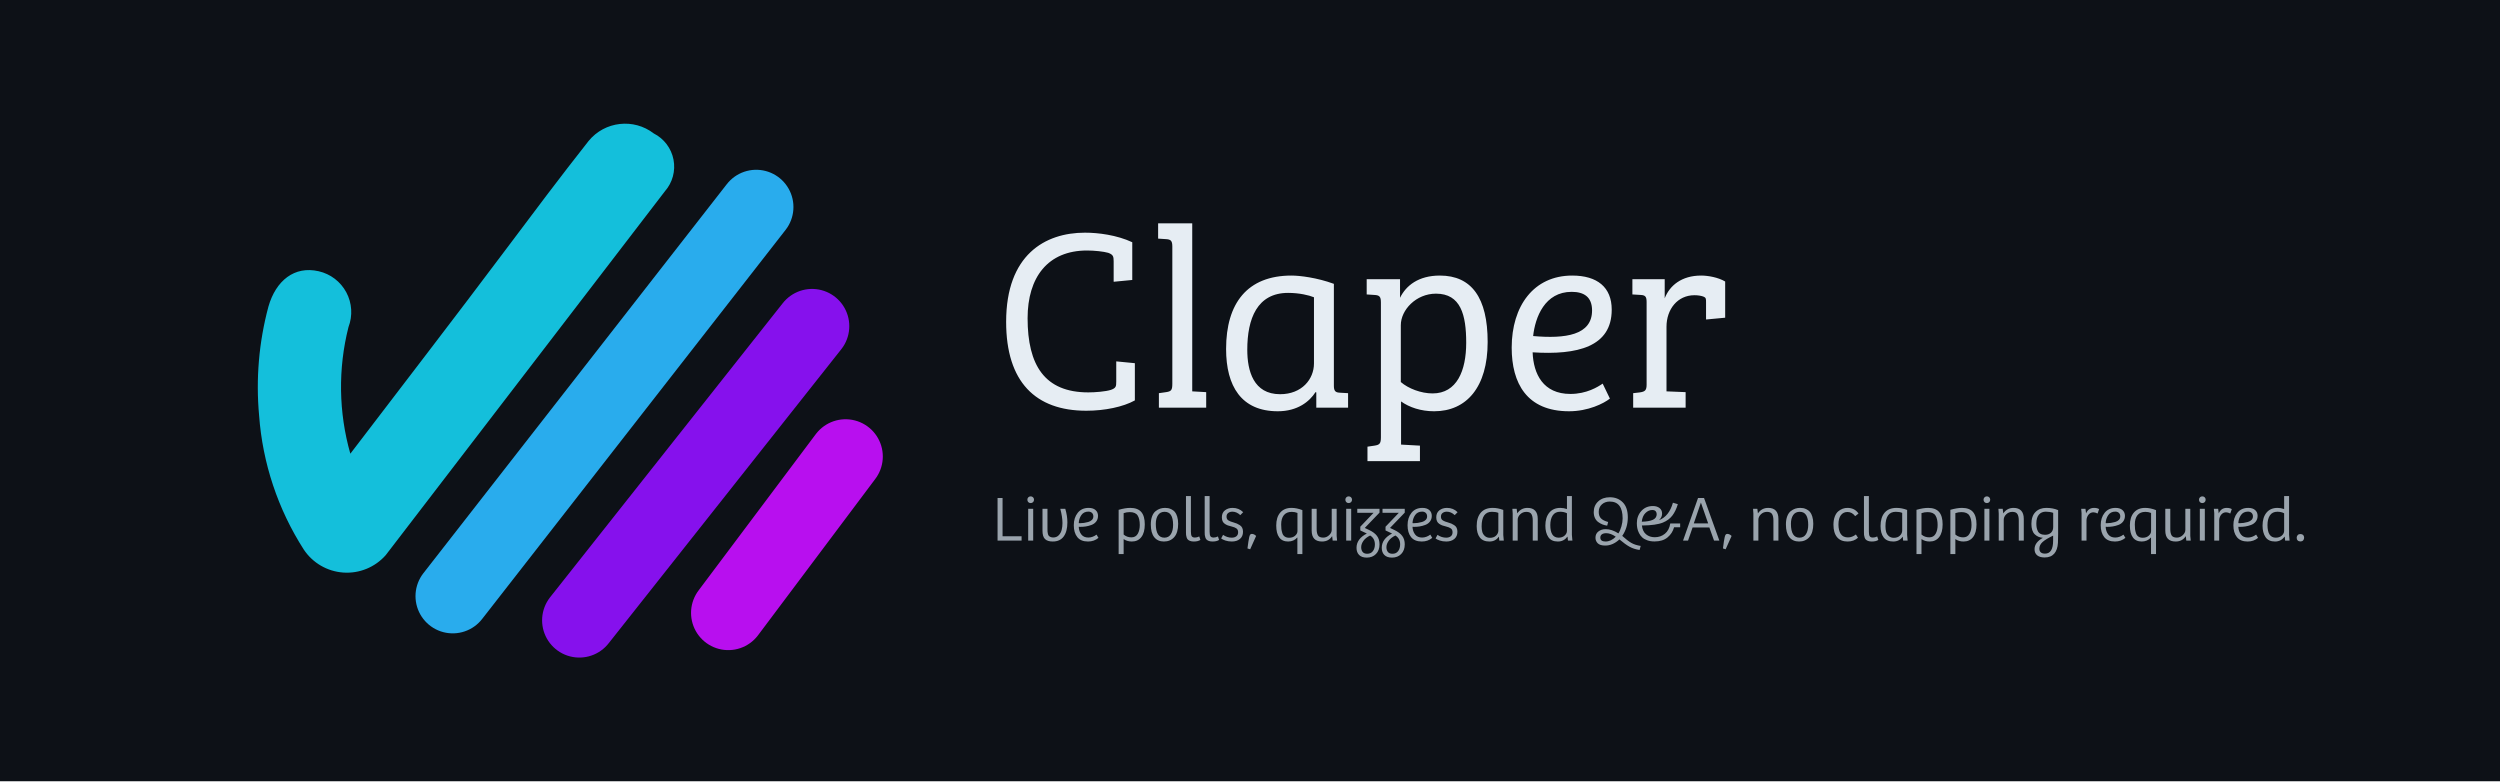
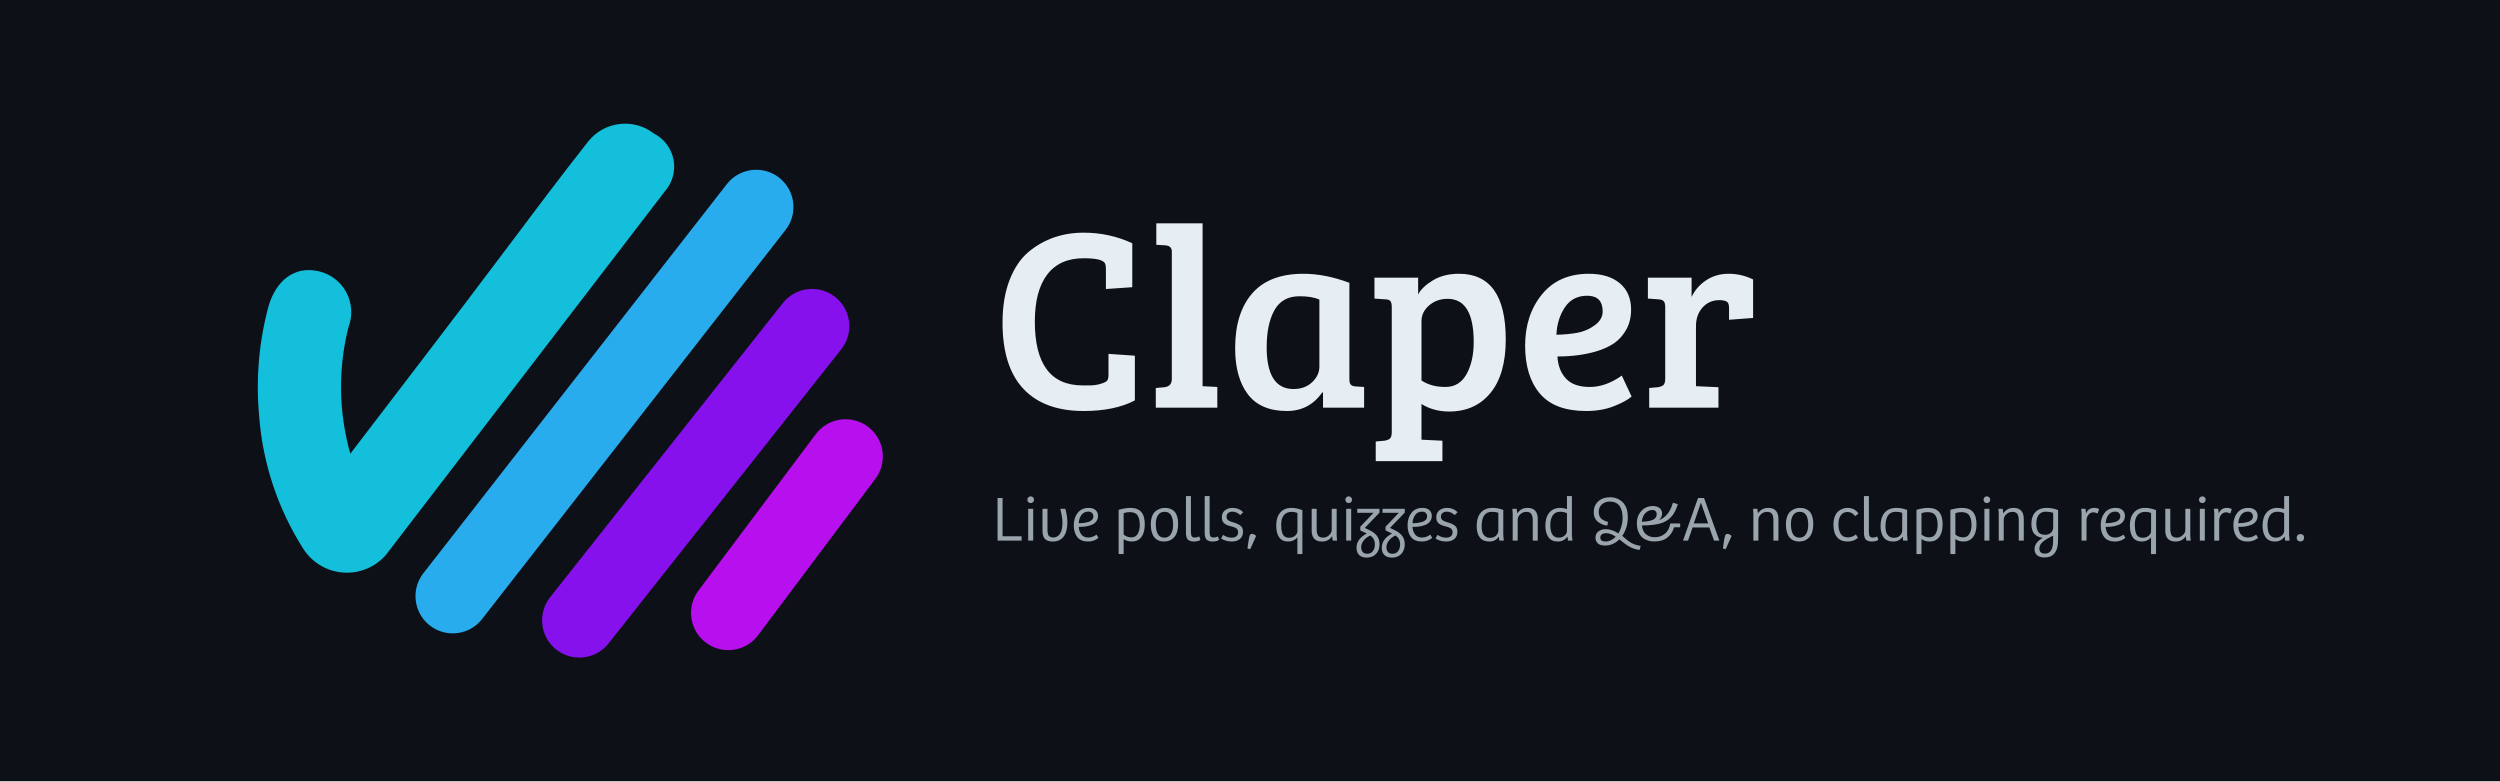
<svg xmlns="http://www.w3.org/2000/svg" viewBox="0 0 1600 500" width="1600" height="500" role="img" aria-label="claper">
  <rect width="1600" height="500" fill="#0d1117" />
  <g transform="translate(165.83,77.08) scale(11.91544)">
    <defs>
      <style>.cls-1{fill:#14bfdb;}.cls-2,.cls-3,.cls-4{fill:none;stroke-linecap:round;stroke-miterlimit:10;stroke-width:4px;}.cls-2{stroke:#29aced;}.cls-3{stroke:#8611ed;}.cls-4{stroke:#b80fef;}</style>
    </defs>
    <g id="Logo">
      <path class="cls-1" d="M6.8,23.35a2.78,2.78,0,0,1-4.4-.3A15.42,15.42,0,0,1,0,15.85,16.69,16.69,0,0,1,.5,10c.4-1.4,1.4-2.2,2.7-1.9a2.25,2.25,0,0,1,1.6,3,13.1,13.1,0,0,0,.1,6.8c2.9-3.8,5.6-7.3,8.3-10.9,1.5-2,3-4,4.5-5.9a2.53,2.53,0,0,1,3.5-.4,2,2,0,0,1,.6,3.1Z" />
      <line class="cls-2" x1="10.4" y1="25.55" x2="26.7" y2="4.65" />
      <line class="cls-3" x1="17.2" y1="26.85" x2="29.7" y2="11.05" />
      <line class="cls-4" x1="25.2" y1="26.45" x2="31.5" y2="18.05" />
    </g>
  </g>
  <g transform="translate(635.00,260.89)">
-     <path d="M60.21 1.98C72.12 1.98 83.86-0.50 91.31-4.63L91.31-28.45L79.40-29.61L79.40-16.71C79.40-13.56 79.23-12.57 76.09-11.41C72.62-10.26 65.67-9.76 61.53-9.76C33.58-9.76 22.66-27.13 22.66-57.23C22.66-83.37 35.56-100.57 60.71-100.57C65.50-100.57 71.46-99.91 74.27-99.08C77.41-97.92 77.74-96.77 77.74-93.62L77.74-80.56L89.65-81.71L89.65-105.86C79.73-110.50 67.82-111.98 59.38-111.98C33.74-111.98 8.93-97.76 8.93-54.92C8.93-16.38 27.79 1.98 60.21 1.98M115.29-15.22C115.29-11.08 114.47-10.42 111.32-9.92L106.69-9.26L106.69 0L136.96 0L136.96-9.92L128.03-10.42L128.03-117.94L106.20-117.94L106.20-108.18L111.16-107.85C114.30-107.68 115.29-106.86 115.29-103.05M218.68-79.23C207.92-83.20 196.84-84.53 191.55-84.53C163.26-84.53 149.70-66.83 149.70-37.55C149.70-13.73 159.46 2.32 182.78 2.32C195.52 2.32 203.13-3.97 206.93-9.92L207.43-9.76L207.43 0L227.77 0L227.77-9.26L222.15-9.59C219.50-9.76 218.68-10.92 218.68-14.06M205.94-28.29C205.94-18.20 198.17-8.60 184.27-8.60C167.23-8.60 163.26-23.49 163.26-37.05C163.26-56.90 169.55-73.44 189.40-73.44C196.51-73.44 202.80-71.95 205.94-70.63M248.78 19.02C248.78 23.16 247.79 23.82 244.65 24.32L240.18 24.98L240.18 34.24L273.76 34.24L273.76 24.32L261.68 23.65L261.68-3.97C266.98-0.17 274.42 2.32 282.86 2.32C303.53 2.32 317.10-13.07 317.10-42.02C317.10-70.30 306.84-84.53 286.50-84.53C272.77-84.53 264.83-78.08 261.02-70.30L261.02-82.21L239.68-82.21L239.68-72.45L244.65-72.12C247.79-71.95 248.78-71.13 248.78-67.32M303.37-41.52C303.37-23.65 297.41-9.10 281.86-9.10C274.42-9.10 266.32-12.24 261.52-16.38L261.52-52.77C261.52-62.53 271.28-72.95 284.02-72.95C299.89-72.95 303.37-59.38 303.37-41.52M396.50-62.69C396.50-77.08 387.23-84.53 371.19-84.53C346.54-84.53 332.48-65.01 332.48-38.38C332.48-15.71 342.08 2.32 369.20 2.32C381.44 2.32 391.37-2.65 395.34-5.79L390.71-15.38C387.56-13.23 380.45-8.77 370.03-8.77C352.66-8.77 346.38-21.50 345.88-35.40C374.50-33.58 396.50-38.87 396.50-62.69M383.92-62.20C383.92-46.32 366.72-44 346.21-45.82C347.53-57.89 353.65-74.11 370.86-74.11C378.80-74.11 383.92-70.80 383.92-62.20M449.43-71.95C451.74-71.95 453.56-71.62 455.05-71.13C456.87-70.47 456.87-69.64 456.87-67.49L456.87-56.41L469.11-57.56L469.11-80.72C464.65-83.37 458.20-84.53 453.73-84.53C441.16-84.53 433.55-78.08 430.41-69.97L430.41-82.21L409.73-82.21L409.73-72.45L415.19-72.12C418-71.95 418.83-70.96 418.83-67.65L418.83-14.72C418.83-10.92 417.67-10.26 414.53-9.76L410.23-9.26L410.23 0L443.80 0L443.80-9.92L431.56-10.42L431.56-51.77C431.56-63.02 438.68-71.95 449.43-71.95" fill="#e6edf3" />
+     <path d="M72.12-92.47Q70.30-95.61 58.56-95.61Q43.17-95.61 35.23-85.19Q27.29-74.77 27.29-55.08Q27.29-14.23 57.89-14.23Q58.39-14.23 62.28-14.23Q66.17-14.23 69.64-15.30Q73.11-16.38 73.77-17.53Q74.44-18.69 74.44-21.17L74.44-34.41L91.31-33.25L91.31-4.63Q78.41 2.15 58.56 2.15Q33.25 2.15 19.93-12.08Q6.62-26.30 6.62-54.42Q6.62-69.97 11.08-81.55Q15.55-93.13 23.16-99.58Q38.05-111.98 58.56-111.98Q75.10-111.98 89.65-105.20L89.65-77.08L72.78-75.92L72.78-88.83Q72.78-91.31 72.12-92.47M105.04-117.94L134.65-117.94L134.65-13.73L144.08-13.23L144.08 0L104.71 0L104.71-12.57L110.17-13.07Q114.96-13.56 114.96-18.36L114.96-99.91Q114.96-103.55 110.83-103.88L105.04-104.21L105.04-117.94M228.60-79.89L228.60-18.36Q228.60-15.71 229.51-14.72Q230.42-13.73 232.74-13.56L238.03-13.23L238.03 0L211.73 0L211.73-9.59L211.23-9.76Q202.96 2.15 188.57 2.15Q171.70 2.15 163.59-8.60Q155.49-19.35 155.49-38.05Q155.49-60.54 166.41-73.11Q177.32-85.68 199.16-85.68Q213.22-85.68 228.60-79.89M209.41-26.30L209.41-69.14Q204.78-71.29 196.68-71.29Q185.59-71.29 180.63-62.36Q175.67-53.43 175.67-38.71Q175.67-11.91 192.87-11.91Q200.15-11.91 204.78-16.29Q209.41-20.68 209.41-26.30M255.73 15.71L255.73-64.35Q255.73-67.16 254.82-68.23Q253.91-69.31 251.59-69.31L244.65-69.80L244.65-83.20L272.60-83.20L272.60-72.45Q275.25-77.41 282.20-81.55Q289.14-85.68 298.74-85.68Q328.68-85.68 328.68-43.67Q328.68-21.34 318.92-9.43Q309.16 2.48 292.45 2.48Q282.53 2.48 274.75-2.32L274.75 20.51L288.15 21.17L288.15 34.24L245.47 34.24L245.47 21.67L250.93 21.17Q253.41 20.84 254.57 19.77Q255.73 18.69 255.73 15.71M308.17-42.02Q308.17-69.64 291.46-69.64Q284.51-69.64 279.63-65.42Q274.75-61.20 274.75-55.41L274.75-17.37Q281.04-13.23 290.05-13.23Q299.07-13.23 303.62-21.50Q308.17-29.77 308.17-42.02M381.94-85.68Q394.35-85.68 401.62-79.65Q408.90-73.61 408.90-62.69Q408.90-55.41 405.76-49.87Q402.62-44.33 397.98-41.19Q393.35-38.05 386.74-36.06Q375.65-32.75 361.76-32.75Q362.26-23.98 367.22-18.61Q372.18-13.23 382.44-13.23Q392.69-13.23 402.95-20.51L409.23-7.11Q405.92-4.14 398.07-0.99Q390.21 2.15 380.12 2.15Q359.94 2.15 350.51-9.02Q341.08-20.18 341.08-39.70Q341.08-59.22 351.83-72.45Q362.59-85.68 381.94-85.68M374.41-47.89Q380.45-48.96 385.58-52.68Q390.71-56.41 390.71-61.53Q390.71-71.62 380.78-71.62Q371.52-71.62 366.56-64.26Q361.59-56.90 361.10-46.65Q368.38-46.81 374.41-47.89M430.74-18.53L430.74-64.35Q430.74-66.99 429.83-68.07Q428.92-69.14 426.60-69.31L419.65-69.80L419.65-83.20L447.61-83.20L447.61-70.80Q450.59-77.25 456.87-81.47Q463.16-85.68 471.35-85.68Q479.53-85.68 486.98-82.05L486.98-57.40L471.59-56.24L471.59-63.85Q471.59-67.16 469.94-67.98Q468.12-68.81 465.47-68.81Q458.86-68.81 454.64-64.10Q450.42-59.38 450.42-52.11L450.42-13.73L464.81-13.07L464.81 0L420.48 0L420.48-12.57L425.94-13.07Q428.42-13.40 429.58-14.47Q430.74-15.55 430.74-18.53" fill="#e6edf3" />
  </g>
  <g transform="translate(635.00,346)">
    <path d="M18.82 0L3.44 0L3.44-27.27L6.64-27.27L6.64-2.79L18.82-2.79L18.82 0M26.24-20.38L26.24 0L23.04 0L23.04-20.38L26.24-20.38M22.51-26.20Q22.51-27.10 23.12-27.72Q23.74-28.33 24.64-28.33Q25.54-28.33 26.16-27.72Q26.77-27.10 26.77-26.20Q26.77-25.26 26.16-24.64Q25.54-24.03 24.60-24.03Q23.70-24.03 23.10-24.64Q22.51-25.26 22.51-26.20M43.58-20.38L46.78-20.38Q48.13-15.79 48.13-11.69Q48.13-5.90 45.78-2.67Q43.42 0.57 38.75 0.57Q35.38 0.57 33.78-1.03Q32.19-2.62 32.19-6.31L32.19-20.38L35.38-20.38L35.38-7.50Q35.38-6.44 35.42-5.76Q35.47-5.08 35.67-4.28Q35.88-3.49 36.26-3.05Q36.65-2.62 37.37-2.32Q38.09-2.01 39.11-2.01Q41.20-2.01 42.58-3.42Q43.95-4.84 44.46-6.83Q44.98-8.81 44.98-11.23Q44.98-15.05 43.58-20.38M61.75-20.95Q64.58-20.95 66.15-19.56Q67.73-18.16 67.73-15.87Q67.73-13.74 66.58-12.24Q65.44-10.74 63.55-10.04Q61.66-9.35 59.96-9.08Q58.26-8.81 56.46-8.81Q56.25-8.81 55.90-8.84Q55.56-8.86 55.39-8.86Q55.51-5.99 57.03-3.98Q58.55-1.97 61.54-1.97Q64.25-1.97 66.79-3.85L68.02-1.76Q65.23 0.57 61.34 0.57Q56.74 0.57 54.49-2.23Q52.23-5.04 52.23-9.88Q52.23-14.64 54.74-17.79Q57.24-20.95 61.75-20.95M64.74-15.50Q64.74-16.93 63.86-17.75Q62.98-18.57 61.58-18.57Q58.59-18.57 57.05-16.32Q55.51-14.06 55.39-11.19Q55.51-11.19 55.78-11.17Q56.05-11.15 56.21-11.15Q57.48-11.15 58.75-11.34Q60.02-11.52 61.48-11.93Q62.94-12.34 63.84-13.26Q64.74-14.19 64.74-15.50M84.13-0.98L84.13 8.61L80.93 8.61L80.93-19.72Q85.24-20.95 88.36-20.95Q93.15-20.95 95.41-18.33Q97.66-15.70 97.66-10.41Q97.66-5.12 95.47-2.28Q93.28 0.57 89.38 0.57Q86.39 0.57 84.13-0.98M94.46-10Q94.46-13.98 93.07-16.11Q91.68-18.25 87.99-18.25Q86.02-18.25 84.13-17.59L84.13-3.90Q86.22-2.09 89.13-2.09Q91.84-2.09 93.15-4.35Q94.46-6.60 94.46-10M110.21-1.89Q113-1.89 114.39-4.18Q115.78-6.48 115.78-10.09Q115.78-18.45 110.37-18.45Q107.58-18.45 106.15-16.34Q104.71-14.23 104.71-10.74Q104.71-1.89 110.21-1.89M101.52-10.33Q101.52-13.37 102.34-15.54Q103.16-17.71 104.57-18.84Q105.98-19.97 107.46-20.46Q108.94-20.95 110.62-20.95Q111.64-20.95 112.59-20.79Q113.53-20.62 114.78-20.01Q116.03-19.39 116.91-18.37Q117.79-17.34 118.41-15.37Q119.02-13.41 119.02-10.78Q119.02-5.08 116.52-2.25Q114.02 0.57 109.92 0.57Q105.94 0.57 103.73-2.17Q101.52-4.92 101.52-10.33M124.02-5.29L124.02-28.50L127.18-28.50L127.18-5.74Q127.18-3.65 127.71-2.81Q128.25-1.97 129.76-1.97Q131.12-1.97 132.51-2.67L133.25-0.45Q131.69 0.57 129.07 0.57Q127.67 0.57 126.69 0.21Q125.71-0.16 125.21-0.68Q124.72-1.19 124.43-2.07Q124.15-2.95 124.09-3.63Q124.02-4.31 124.02-5.29M136-5.29L136-28.50L139.15-28.50L139.15-5.74Q139.15-3.65 139.69-2.81Q140.22-1.97 141.74-1.97Q143.09-1.97 144.48-2.67L145.22-0.45Q143.66 0.57 141.04 0.57Q139.65 0.57 138.66 0.21Q137.68-0.16 137.19-0.68Q136.69-1.19 136.41-2.07Q136.12-2.95 136.06-3.63Q136-4.31 136-5.29M146.53-1.39L147.76-3.69Q150.39-1.89 153.34-1.89Q155.14-1.89 156.27-2.77Q157.40-3.65 157.40-5.37Q157.40-7.01 156.33-7.79Q155.27-8.57 153.18-9.06Q151.74-9.39 150.80-9.74Q149.85-10.09 148.89-10.74Q147.93-11.40 147.46-12.42Q146.99-13.45 146.99-14.92Q146.99-17.84 148.97-19.39Q150.96-20.95 153.83-20.95Q157.89-20.95 160.64-18.20L158.79-16.32Q156.46-18.53 153.71-18.53Q152.19-18.53 151.09-17.73Q149.98-16.93 149.98-15.37Q149.98-14.51 150.29-13.90Q150.59-13.28 151.33-12.85Q152.07-12.42 152.60-12.24Q153.13-12.05 154.32-11.69Q155.84-11.23 156.62-10.91Q157.40-10.58 158.47-9.90Q159.53-9.22 160.02-8.18Q160.52-7.13 160.52-5.66Q160.52-2.71 158.55-1.07Q156.58 0.57 153.38 0.57Q151.13 0.57 149.24-0.06Q147.35-0.70 146.53-1.39M168.92-2.99L165.11 5.54L163.38 5Q164 0 164.49-2.17Q164.74-3.32 165.11-3.81Q165.48-4.31 166.17-4.31Q167.61-4.31 168.92-2.99M198.52-19.52L198.52 8.61L195.32 8.61L195.32-1.97L195.24-1.97Q192.99 0.57 189.38 0.57Q185.65 0.57 183.72-2.03Q181.79-4.63 181.79-9.68Q181.79-15.01 184.38-17.98Q186.96-20.95 191.55-20.95Q194.91-20.95 198.52-19.52M195.37-6.07L195.37-17.71Q193.64-18.41 191.76-18.41Q188.39-18.41 186.67-16.30Q184.95-14.19 184.95-10.33Q184.95-8.61 185.09-7.40Q185.24-6.19 185.69-4.78Q186.14-3.36 187.25-2.60Q188.35-1.84 190.03-1.84Q192.41-1.84 193.89-3.16Q195.37-4.47 195.37-6.07M217.30-6.85L217.30-20.38L220.46-20.38L220.46-2.99L220.74 0L217.91 0L217.59-2.79L217.50-2.79Q215.33 0.57 211.07 0.57Q204.47 0.57 204.47-6.44L204.47-20.38L207.66-20.38L207.66-7.34Q207.66-4.71 208.53-3.32Q209.39-1.93 211.89-1.93Q213.98-1.93 215.64-3.49Q217.30-5.04 217.30-6.85M229.76-20.38L229.76 0L226.57 0L226.57-20.38L229.76-20.38M226.03-26.20Q226.03-27.10 226.65-27.72Q227.26-28.33 228.16-28.33Q229.07-28.33 229.68-27.72Q230.30-27.10 230.30-26.20Q230.30-25.26 229.68-24.64Q229.07-24.03 228.12-24.03Q227.22-24.03 226.63-24.64Q226.03-25.26 226.03-26.20M236.16 4.18Q236.16 6.11 237.10 7.26Q238.05 8.41 240.01 8.41Q242.39 8.41 243.66 6.70Q244.93 5 244.93 2.42Q244.93-1.39 241.90-3.28Q239.03-1.89 237.59 0.14Q236.16 2.17 236.16 4.18M233.66-20.38L247.89-20.38L247.89-17.92L238.46-8.12L241.24-6.81Q244.61-5.21 246.25-3.05Q247.89-0.90 247.89 2.38Q247.89 6.23 245.63 8.55Q243.38 10.87 239.73 10.87Q236.49 10.87 234.83 9.18Q233.17 7.50 233.17 4.59Q233.17-1.11 239.77-4.55Q239.07-4.88 237.66-5.54Q236.24-6.19 235.59-6.52L235.59-8.90L244.07-17.79L233.66-17.79L233.66-20.38M252.31 4.18Q252.31 6.11 253.26 7.26Q254.20 8.41 256.17 8.41Q258.55 8.41 259.82 6.70Q261.09 5 261.09 2.42Q261.09-1.39 258.05-3.28Q255.18-1.89 253.75 0.14Q252.31 2.17 252.31 4.18M249.81-20.38L264.04-20.38L264.04-17.92L254.61-8.12L257.40-6.81Q260.76-5.21 262.40-3.05Q264.04-0.90 264.04 2.38Q264.04 6.23 261.78 8.55Q259.53 10.87 255.88 10.87Q252.64 10.87 250.98 9.18Q249.32 7.50 249.32 4.59Q249.32-1.11 255.92-4.55Q255.22-4.88 253.81-5.54Q252.40-6.19 251.74-6.52L251.74-8.90L260.23-17.79L249.81-17.79L249.81-20.38M275.36-20.95Q278.19-20.95 279.76-19.56Q281.34-18.16 281.34-15.87Q281.34-13.74 280.19-12.24Q279.05-10.74 277.16-10.04Q275.27-9.35 273.57-9.08Q271.87-8.81 270.07-8.81Q269.86-8.81 269.51-8.84Q269.16-8.86 269-8.86Q269.12-5.99 270.64-3.98Q272.16-1.97 275.15-1.97Q277.86-1.97 280.40-3.85L281.63-1.76Q278.84 0.57 274.95 0.57Q270.35 0.57 268.10-2.23Q265.84-5.04 265.84-9.88Q265.84-14.64 268.34-17.79Q270.85-20.95 275.36-20.95M278.35-15.50Q278.35-16.93 277.47-17.75Q276.59-18.57 275.19-18.57Q272.20-18.57 270.66-16.32Q269.12-14.06 269-11.19Q269.12-11.19 269.39-11.17Q269.66-11.15 269.82-11.15Q271.09-11.15 272.36-11.34Q273.63-11.52 275.09-11.93Q276.54-12.34 277.45-13.26Q278.35-14.19 278.35-15.50M283.76-1.39L284.99-3.69Q287.61-1.89 290.57-1.89Q292.37-1.89 293.50-2.77Q294.63-3.65 294.63-5.37Q294.63-7.01 293.56-7.79Q292.49-8.57 290.40-9.06Q288.97-9.39 288.02-9.74Q287.08-10.09 286.12-10.74Q285.15-11.40 284.68-12.42Q284.21-13.45 284.21-14.92Q284.21-17.84 286.20-19.39Q288.19-20.95 291.06-20.95Q295.12-20.95 297.86-18.20L296.02-16.32Q293.68-18.53 290.94-18.53Q289.42-18.53 288.31-17.73Q287.20-16.93 287.20-15.37Q287.20-14.51 287.51-13.90Q287.82-13.28 288.56-12.85Q289.30-12.42 289.83-12.24Q290.36-12.05 291.55-11.69Q293.07-11.23 293.85-10.91Q294.63-10.58 295.69-9.90Q296.76-9.22 297.25-8.18Q297.74-7.13 297.74-5.66Q297.74-2.71 295.77-1.07Q293.81 0.57 290.61 0.57Q288.35 0.57 286.47-0.06Q284.58-0.70 283.76-1.39M327.10-19.64L327.10-3.57L327.43 0L324.56 0L324.31-2.42L324.19-2.46Q322.10 0.57 318.20 0.57Q314.06 0.57 312.07-2.05Q310.08-4.67 310.08-9.31Q310.08-14.84 312.71-17.90Q315.33-20.95 320.37-20.95Q323.61-20.95 327.10-19.64M323.94-6.48L323.94-17.75Q322.38-18.45 319.84-18.45Q313.24-18.45 313.24-9.18Q313.24-7.18 313.65-5.64Q314.06-4.10 315.33-2.95Q316.60-1.80 318.61-1.80Q321.07-1.80 322.51-3.22Q323.94-4.63 323.94-6.48M336.32-13.37L336.32 0L333.12 0L333.12-17.30L332.92-20.38L335.67-20.38L336.04-17.43Q338.41-20.95 342.64-20.95Q345.83-20.95 347.50-19.17Q349.16-17.38 349.16-13.90L349.16 0L345.96 0L345.96-12.92Q345.96-15.54 345.10-16.97Q344.24-18.41 341.86-18.41Q339.56-18.41 337.94-16.85Q336.32-15.29 336.32-13.37M363.63-20.95Q365.72-20.95 367.85-20.21L367.85-28.50L371.01-28.50L371.01-3.69L371.34 0L368.51 0L368.22-2.46L368.06-2.50Q365.88 0.57 362.03 0.57Q357.85 0.57 355.94-2.25Q354.03-5.08 354.03-9.59Q354.03-14.84 356.56-17.90Q359.08-20.95 363.63-20.95M367.85-6.27L367.85-17.51Q365.97-18.49 363.51-18.49Q360.31-18.49 358.75-16.15Q357.19-13.82 357.19-9.96Q357.19-1.89 362.52-1.89Q364.90-1.89 366.38-3.24Q367.85-4.59 367.85-6.27M394.21-11.93L393.60-9.59Q392-9.80 390.61-10.35Q389.21-10.91 387.88-11.87Q386.55-12.83 385.77-14.47Q384.99-16.11 384.99-18.25Q384.99-22.47 387.86-25.11Q390.73-27.76 395.32-27.76Q400.32-27.76 403.56-24.52Q406.80-21.28 406.80-14.92Q406.80-8.24 403.23-3.03Q406.56 0 408.97 1.41Q411.39 2.83 415.04 3.40L414.35 5.99Q410.66 5.45 407.89 3.90Q405.12 2.34 401.43-0.78Q397.17 3.16 392.37 3.16Q388.97 3.16 387.53 1.68Q386.10 0.21 386.10-1.84Q386.10-4.43 388-5.88Q389.91-7.34 392.62-7.34Q396.55-7.34 400.77-4.63Q401.92-6.36 402.70-9.10Q403.48-11.85 403.48-14.19Q403.48-25.01 395.24-25.01Q392.25-25.01 390.22-23.21Q388.19-21.40 388.19-18.37Q388.19-15.70 389.64-14.23Q391.10-12.75 394.21-11.93M399.09-2.50Q395.85-4.76 392.98-4.76Q391.22-4.76 390.22-4.04Q389.21-3.32 389.21-1.97Q389.21 0.57 392.53 0.57Q396.02 0.57 399.09-2.50M424.06-2.17Q427.79-2.17 430.54-4.41Q433.29-6.64 433.98-10.99L440.30-10.99L440.30-8.53L436.40-8.53Q435.34-4.63 432.22-2.05Q429.11 0.53 423.90 0.53Q421.27 0.53 419.25-0.21Q417.22-0.94 415.99-2.09Q414.76-3.24 413.96-4.84Q413.16-6.44 412.87-7.97Q412.58-9.51 412.58-11.19Q412.58-15.74 415.43-18.94Q418.28-22.14 422.91-22.14Q425.42-22.14 427.08-20.87Q428.74-19.60 428.74-17.30Q428.74-14.88 426.73-13.08Q433.21-15.54 435.67-24.27L438.82-23.33Q437.51-18.94 435.30-16.03Q433.08-13.12 429.27-11.56Q424.88-9.76 415.82-9.68Q416.23-5.90 418.49-4.04Q420.74-2.17 424.06-2.17M422.42-19.60Q420.04-19.60 418.08-17.65Q416.11-15.70 415.74-12.10Q420.45-12.22 422.87-13.35Q425.29-14.47 425.29-16.97Q425.29-18 424.64-18.80Q423.98-19.60 422.42-19.60M448.25-8.41L445.34 0L442.14 0L451.74-27.27L455.59-27.27L465.39 0L461.99 0L458.99-8.41L448.25-8.41M458.22-11.03L453.58-24.35L449.03-11.03L458.22-11.03M473.22-2.99L469.41 5.54L467.69 5Q468.30 0 468.79-2.17Q469.04-3.32 469.41-3.81Q469.78-4.31 470.47-4.31Q471.91-4.31 473.22-2.99M490.36-13.37L490.36 0L487.16 0L487.16-17.30L486.96-20.38L489.70-20.38L490.07-17.43Q492.45-20.95 496.67-20.95Q499.87-20.95 501.53-19.17Q503.19-17.38 503.19-13.90L503.19 0L499.99 0L499.99-12.92Q499.99-15.54 499.13-16.97Q498.27-18.41 495.89-18.41Q493.60-18.41 491.98-16.85Q490.36-15.29 490.36-13.37M516.68-1.89Q519.47-1.89 520.86-4.18Q522.26-6.48 522.26-10.09Q522.26-18.45 516.85-18.45Q514.06-18.45 512.62-16.34Q511.19-14.23 511.19-10.74Q511.19-1.89 516.68-1.89M507.99-10.33Q507.99-13.37 508.81-15.54Q509.63-17.71 511.04-18.84Q512.46-19.97 513.93-20.46Q515.41-20.95 517.09-20.95Q518.12-20.95 519.06-20.79Q520-20.62 521.25-20.01Q522.50-19.39 523.39-18.37Q524.27-17.34 524.88-15.37Q525.50-13.41 525.50-10.78Q525.50-5.08 523-2.25Q520.49 0.57 516.39 0.57Q512.42 0.57 510.20-2.17Q507.99-4.92 507.99-10.33M547.72-2.05Q550.38-2.05 552.76-3.94L554.11-1.84Q551.45 0.57 547.47 0.57Q543.04 0.57 540.73-2.19Q538.41-4.96 538.41-10.21Q538.41-13.16 539.25-15.37Q540.09-17.59 541.47-18.74Q542.84-19.89 544.32-20.42Q545.79-20.95 547.35-20.95Q552.02-20.95 554.44-17.34L552.31-15.66Q550.30-18.33 547.39-18.33Q544.77-18.33 543.19-16.32Q541.61-14.31 541.61-10.33Q541.61-6.48 543.09-4.26Q544.56-2.05 547.72-2.05M557.93-5.29L557.93-28.50L561.08-28.50L561.08-5.74Q561.08-3.65 561.62-2.81Q562.15-1.97 563.67-1.97Q565.02-1.97 566.41-2.67L567.15-0.45Q565.59 0.57 562.97 0.57Q561.58 0.57 560.59 0.21Q559.61-0.16 559.12-0.68Q558.62-1.19 558.34-2.07Q558.05-2.95 557.99-3.63Q557.93-4.31 557.93-5.29M585.56-19.64L585.56-3.57L585.89 0L583.02 0L582.77-2.42L582.65-2.46Q580.56 0.57 576.66 0.57Q572.52 0.57 570.54-2.05Q568.55-4.67 568.55-9.31Q568.55-14.84 571.17-17.90Q573.79-20.95 578.84-20.95Q582.08-20.95 585.56-19.64M582.40-6.48L582.40-17.75Q580.85-18.45 578.30-18.45Q571.70-18.45 571.70-9.18Q571.70-7.18 572.11-5.64Q572.52-4.10 573.79-2.95Q575.07-1.80 577.07-1.80Q579.53-1.80 580.97-3.22Q582.40-4.63 582.40-6.48M594.75-0.98L594.75 8.61L591.55 8.61L591.55-19.72Q595.85-20.95 598.97-20.95Q603.77-20.95 606.02-18.33Q608.28-15.70 608.28-10.41Q608.28-5.12 606.08-2.28Q603.89 0.57 599.99 0.57Q597 0.57 594.75-0.98M605.08-10Q605.08-13.98 603.68-16.11Q602.29-18.25 598.60-18.25Q596.63-18.25 594.75-17.59L594.75-3.90Q596.84-2.09 599.75-2.09Q602.45-2.09 603.77-4.35Q605.08-6.60 605.08-10M616.43-0.98L616.43 8.61L613.24 8.61L613.24-19.72Q617.54-20.95 620.66-20.95Q625.45-20.95 627.71-18.33Q629.96-15.70 629.96-10.41Q629.96-5.12 627.77-2.28Q625.58 0.57 621.68 0.57Q618.69 0.57 616.43-0.98M626.77-10Q626.77-13.98 625.37-16.11Q623.98-18.25 620.29-18.25Q618.32-18.25 616.43-17.59L616.43-3.90Q618.53-2.09 621.44-2.09Q624.14-2.09 625.45-4.35Q626.77-6.60 626.77-10M638.21-20.38L638.21 0L635.01 0L635.01-20.38L638.21-20.38M634.47-26.20Q634.47-27.10 635.09-27.72Q635.70-28.33 636.61-28.33Q637.51-28.33 638.12-27.72Q638.74-27.10 638.74-26.20Q638.74-25.26 638.12-24.64Q637.51-24.03 636.57-24.03Q635.66-24.03 635.07-24.64Q634.47-25.26 634.47-26.20M647.39-13.37L647.39 0L644.19 0L644.19-17.30L643.99-20.38L646.73-20.38L647.10-17.43Q649.48-20.95 653.70-20.95Q656.90-20.95 658.56-19.17Q660.22-17.38 660.22-13.90L660.22 0L657.02 0L657.02-12.92Q657.02-15.54 656.16-16.97Q655.30-18.41 652.92-18.41Q650.63-18.41 649.01-16.85Q647.39-15.29 647.39-13.37M673.55 10.78Q670.43 10.78 668.77 9.39Q667.11 8 667.11 5.49Q667.11 1.15 672.44-1.80Q669.24-2.05 667.17-4.12Q665.10-6.19 665.10-10.70Q665.10-15.70 667.73-18.33Q670.35-20.95 674.65-20.95Q678.84-20.95 682.20-19.52L682.20-4.18Q682.20-1.23 682.08 1.44Q681.83 5.90 679.70 8.34Q677.57 10.78 673.55 10.78M679.04-8.65L679.04-17.79Q676.83-18.53 674.29-18.53Q671.50-18.53 669.88-16.61Q668.26-14.68 668.26-11.03Q668.26-9.55 668.44-8.47Q668.63-7.38 669.16-6.19Q669.69-5 670.88-4.37Q672.07-3.73 673.83-3.73Q676.21-3.73 677.63-5.06Q679.04-6.40 679.04-8.65M670.19 5.08Q670.19 8.32 673.83 8.32Q679 8.32 679-0.04L679-3.20Q674.33-0.98 672.26 0.88Q670.19 2.75 670.19 5.08M700.36-13L700.36 0L697.20 0L697.20-17.59L696.96-20.38L699.71-20.38L700.07-17.43Q701.59-20.95 705.20-20.95Q707.21-20.95 708.44-20.17L707.45-17.34Q705.98-18.12 704.79-18.12Q702.90-18.12 701.67-16.63Q700.44-15.13 700.36-13M718.98-20.95Q721.80-20.95 723.38-19.56Q724.96-18.16 724.96-15.87Q724.96-13.74 723.81-12.24Q722.67-10.74 720.78-10.04Q718.89-9.35 717.19-9.08Q715.49-8.81 713.69-8.81Q713.48-8.81 713.13-8.84Q712.78-8.86 712.62-8.86Q712.74-5.99 714.26-3.98Q715.78-1.97 718.77-1.97Q721.48-1.97 724.02-3.85L725.25-1.76Q722.46 0.57 718.57 0.57Q713.97 0.57 711.72-2.23Q709.46-5.04 709.46-9.88Q709.46-14.64 711.96-17.79Q714.47-20.95 718.98-20.95M721.97-15.50Q721.97-16.93 721.09-17.75Q720.21-18.57 718.81-18.57Q715.82-18.57 714.28-16.32Q712.74-14.06 712.62-11.19Q712.74-11.19 713.01-11.17Q713.28-11.15 713.44-11.15Q714.71-11.15 715.98-11.34Q717.25-11.52 718.71-11.93Q720.16-12.34 721.07-13.26Q721.97-14.19 721.97-15.50M744.85-19.52L744.85 8.61L741.65 8.61L741.65-1.97L741.57-1.97Q739.31 0.57 735.70 0.57Q731.97 0.57 730.05-2.03Q728.12-4.63 728.12-9.68Q728.12-15.01 730.70-17.98Q733.28-20.95 737.88-20.95Q741.24-20.95 744.85-19.52M741.69-6.07L741.69-17.71Q739.97-18.41 738.08-18.41Q734.72-18.41 733-16.30Q731.28-14.19 731.28-10.33Q731.28-8.61 731.42-7.40Q731.56-6.19 732.01-4.78Q732.46-3.36 733.57-2.60Q734.68-1.84 736.36-1.84Q738.74-1.84 740.21-3.16Q741.69-4.47 741.69-6.07M763.62-6.85L763.62-20.38L766.78-20.38L766.78-2.99L767.07 0L764.24 0L763.91-2.79L763.83-2.79Q761.66 0.57 757.39 0.57Q750.79 0.57 750.79-6.44L750.79-20.38L753.99-20.38L753.99-7.34Q753.99-4.71 754.85-3.32Q755.71-1.93 758.21-1.93Q760.30-1.93 761.96-3.49Q763.62-5.04 763.62-6.85M776.09-20.38L776.09 0L772.89 0L772.89-20.38L776.09-20.38M772.36-26.20Q772.36-27.10 772.97-27.72Q773.59-28.33 774.49-28.33Q775.39-28.33 776.01-27.72Q776.62-27.10 776.62-26.20Q776.62-25.26 776.01-24.64Q775.39-24.03 774.45-24.03Q773.55-24.03 772.95-24.64Q772.36-25.26 772.36-26.20M785.27-13L785.27 0L782.12 0L782.12-17.59L781.87-20.38L784.62-20.38L784.99-17.43Q786.50-20.95 790.11-20.95Q792.12-20.95 793.35-20.17L792.37-17.34Q790.89-18.12 789.70-18.12Q787.81-18.12 786.58-16.63Q785.35-15.13 785.27-13M803.89-20.95Q806.72-20.95 808.29-19.56Q809.87-18.16 809.87-15.87Q809.87-13.74 808.72-12.24Q807.58-10.74 805.69-10.04Q803.80-9.35 802.10-9.08Q800.40-8.81 798.60-8.81Q798.39-8.81 798.04-8.84Q797.70-8.86 797.53-8.86Q797.65-5.99 799.17-3.98Q800.69-1.97 803.68-1.97Q806.39-1.97 808.93-3.85L810.16-1.76Q807.37 0.57 803.48 0.57Q798.88 0.57 796.63-2.23Q794.37-5.04 794.37-9.88Q794.37-14.64 796.88-17.79Q799.38-20.95 803.89-20.95M806.88-15.50Q806.88-16.93 806-17.75Q805.12-18.57 803.72-18.57Q800.73-18.57 799.19-16.32Q797.65-14.06 797.53-11.19Q797.65-11.19 797.92-11.17Q798.19-11.15 798.35-11.15Q799.62-11.15 800.89-11.34Q802.16-11.52 803.62-11.93Q805.08-12.34 805.98-13.26Q806.88-14.19 806.88-15.50M822.62-20.95Q824.71-20.95 826.85-20.21L826.85-28.50L830-28.50L830-3.69L830.33 0L827.50 0L827.22-2.46L827.05-2.50Q824.88 0.57 821.02 0.57Q816.84 0.57 814.94-2.25Q813.03-5.08 813.03-9.59Q813.03-14.84 815.55-17.90Q818.07-20.95 822.62-20.95M826.85-6.27L826.85-17.51Q824.96-18.49 822.50-18.49Q819.30-18.49 817.74-16.15Q816.19-13.82 816.19-9.96Q816.19-1.89 821.52-1.89Q823.89-1.89 825.37-3.24Q826.85-4.59 826.85-6.27M834.88-1.84Q834.88-2.87 835.54-3.55Q836.19-4.22 837.22-4.22Q838.33-4.22 838.98-3.59Q839.64-2.95 839.64-1.89Q839.64-0.82 839-0.14Q838.37 0.53 837.34 0.53Q836.19 0.53 835.54-0.10Q834.88-0.74 834.88-1.84" fill="#9aa4ad" />
  </g>
</svg>
